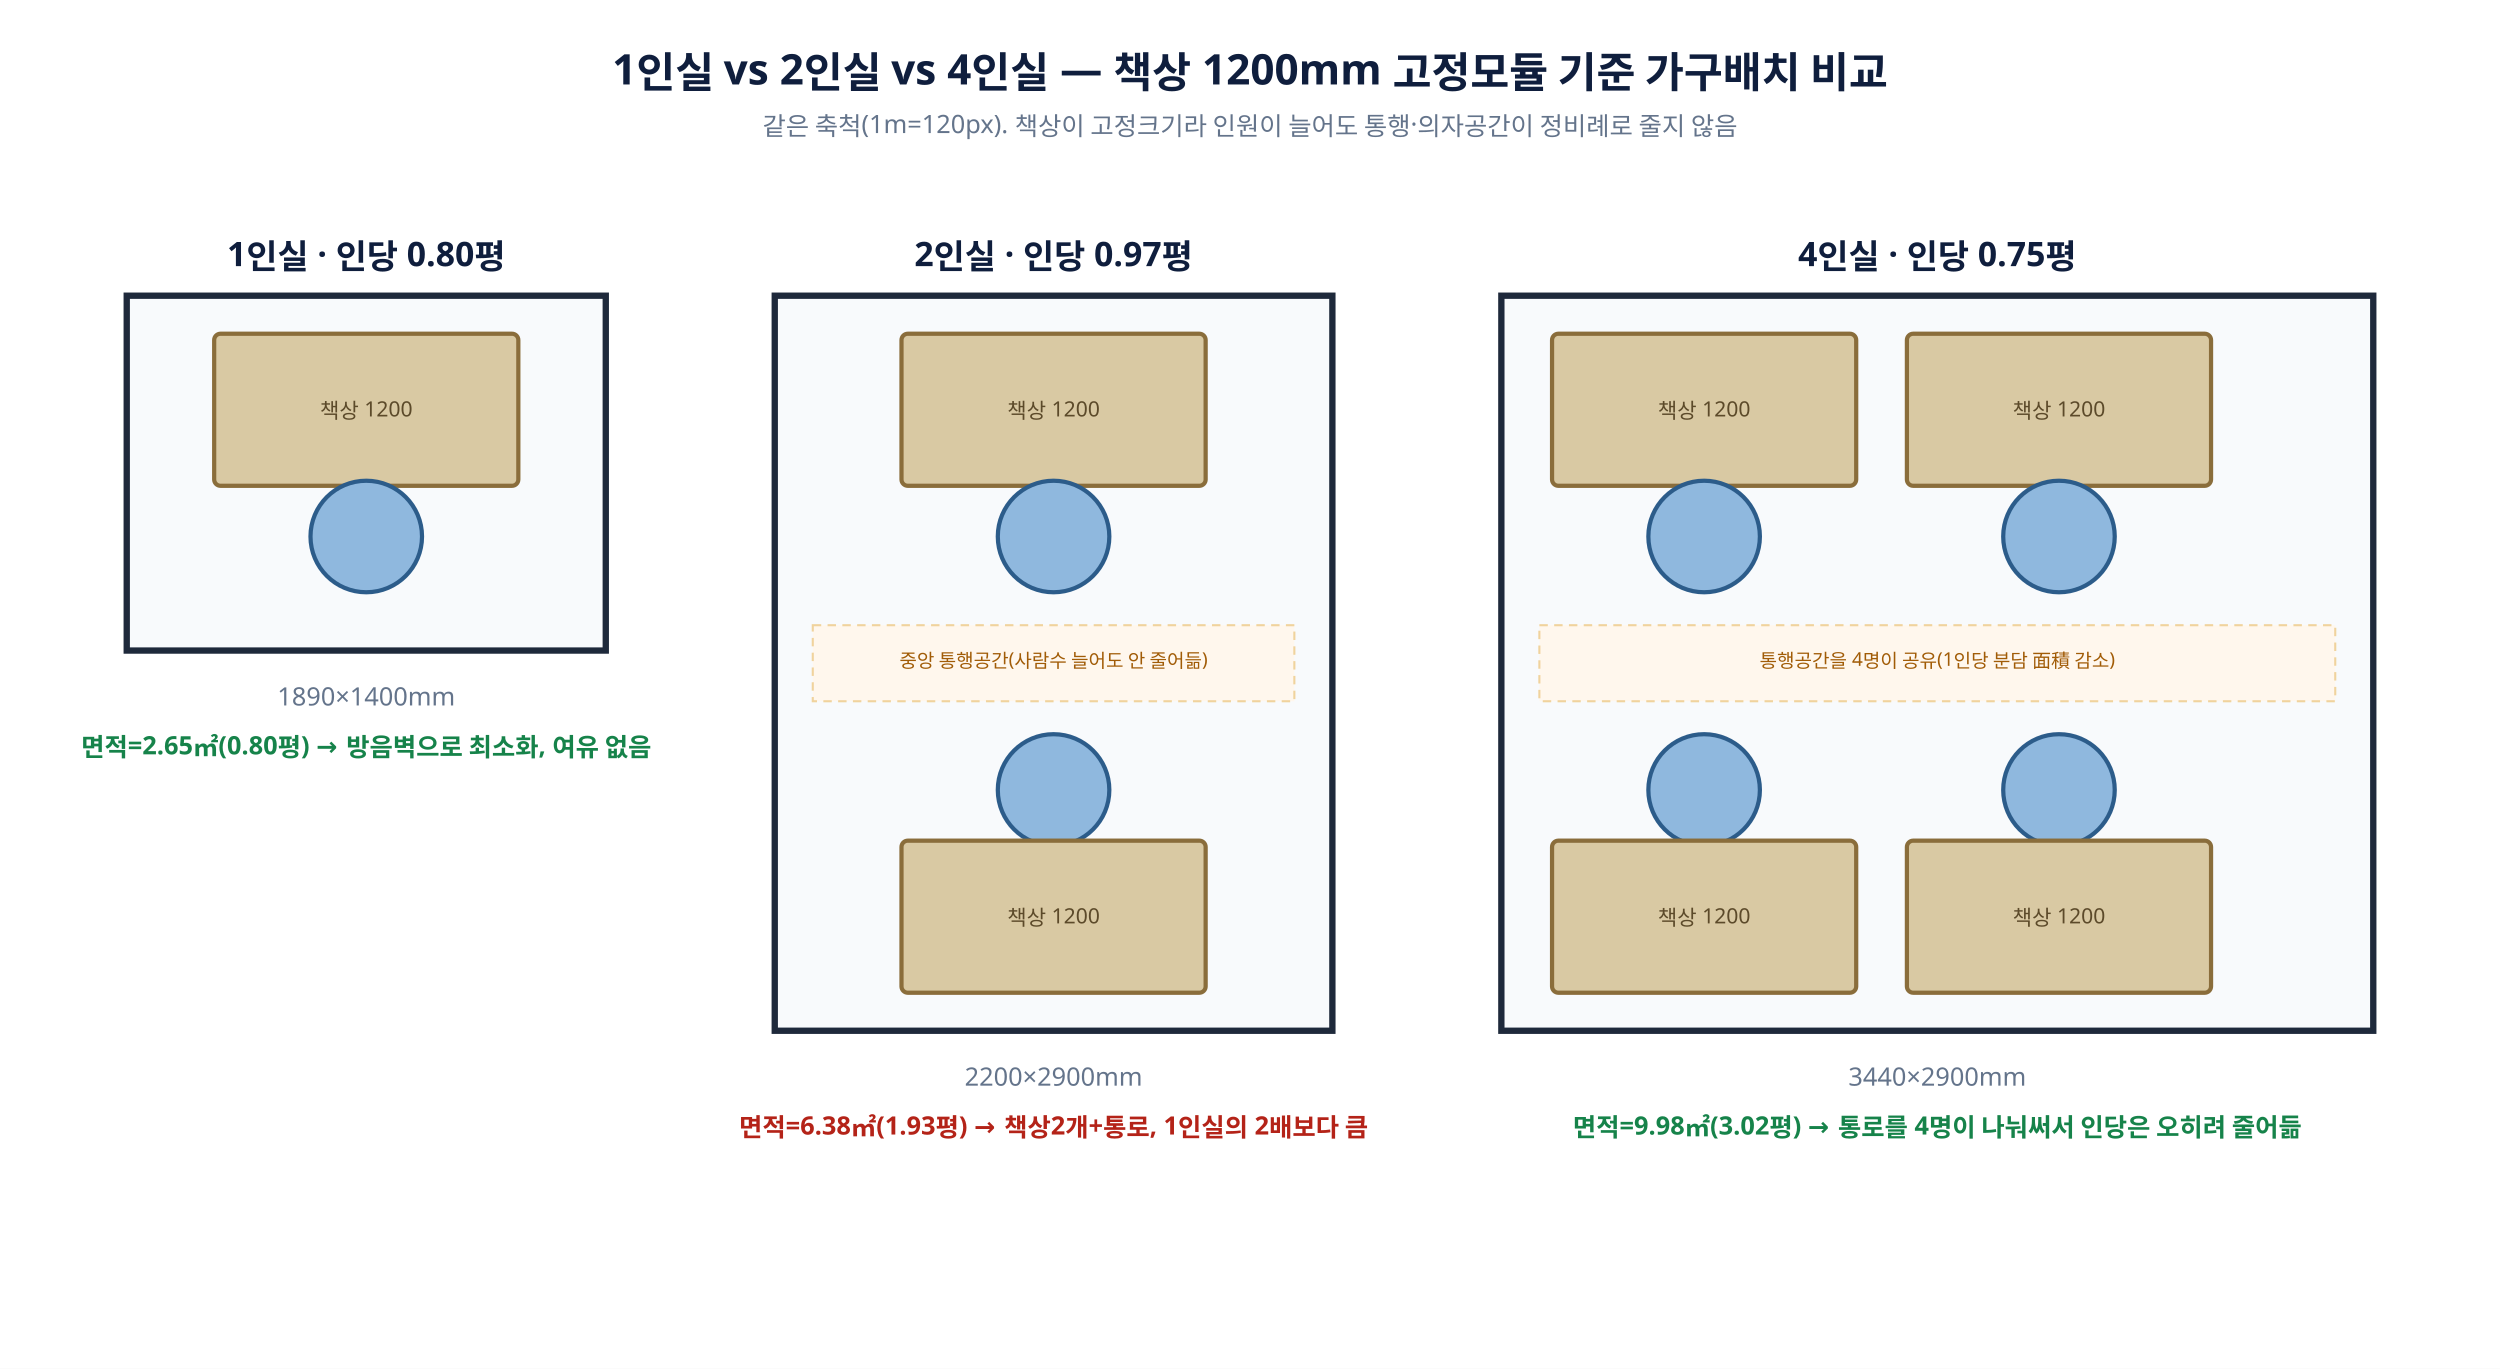
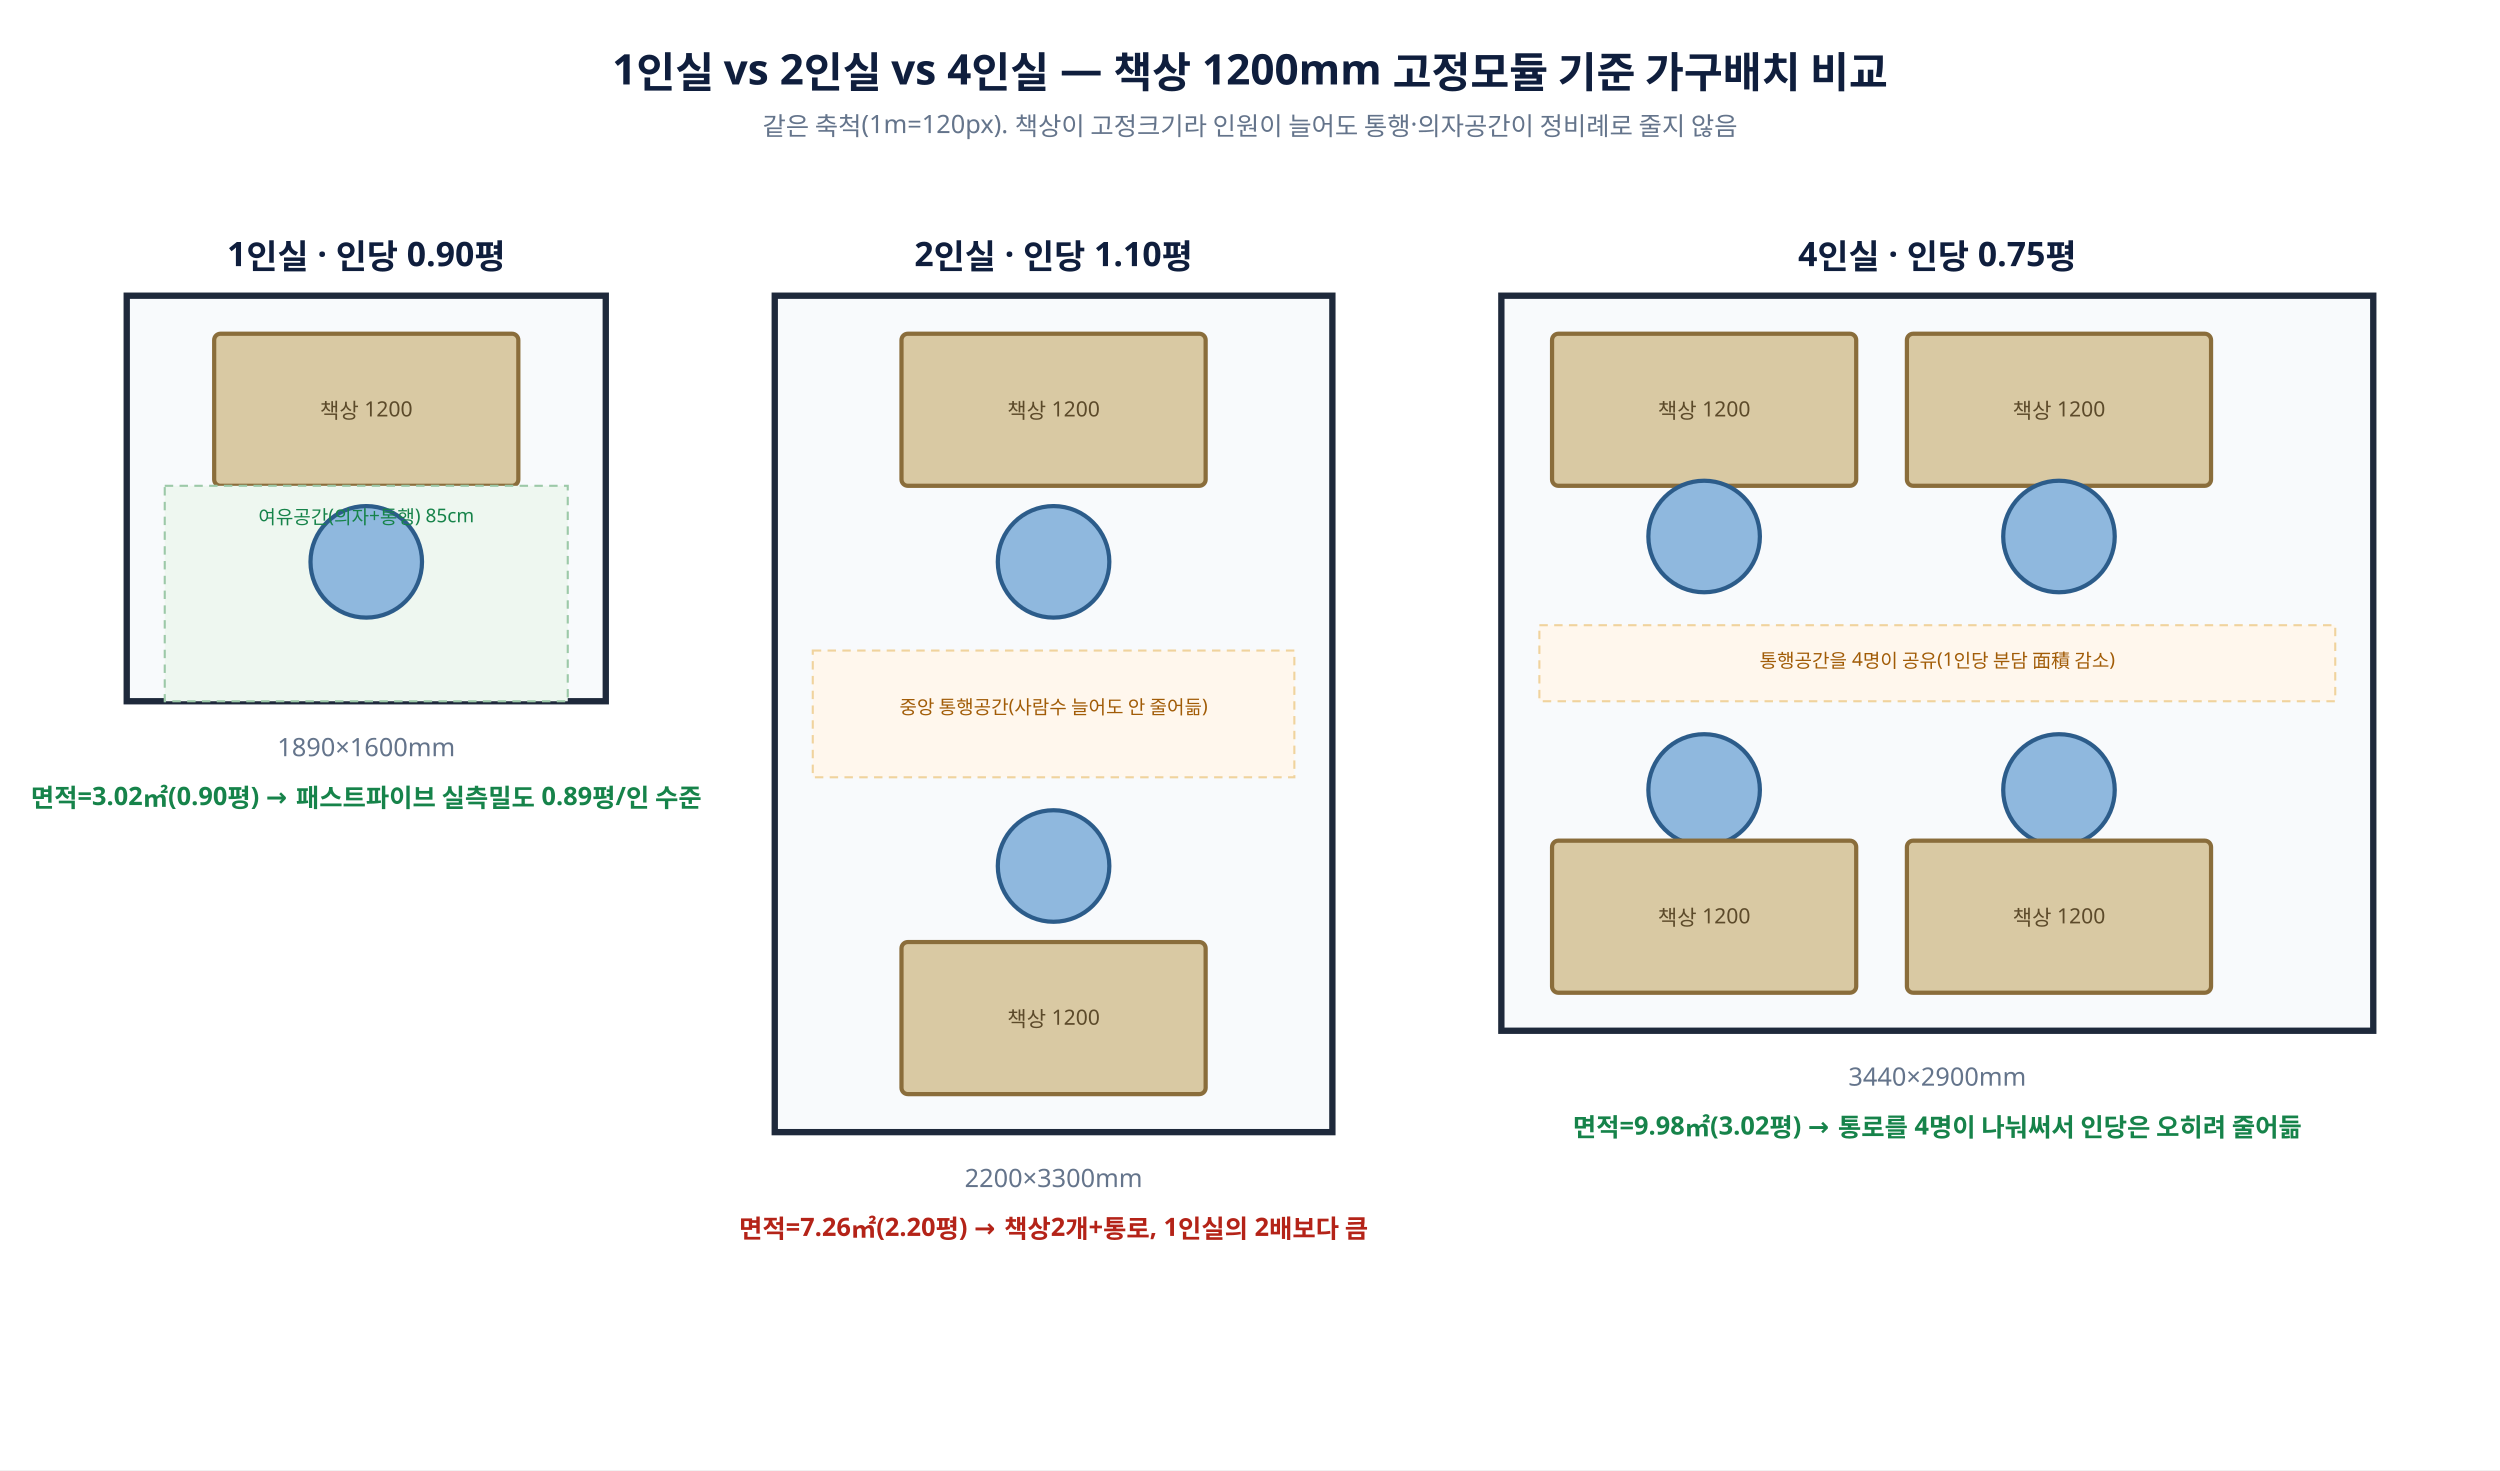
- <svg xmlns="http://www.w3.org/2000/svg" width="1183.6" height="648" font-family="Malgun Gothic,Pretendard,sans-serif">
-   <rect width="1183.6" height="648" fill="#fff" />
+ <svg xmlns="http://www.w3.org/2000/svg" width="1183.6" height="696" font-family="Malgun Gothic,Pretendard,sans-serif">
+   <rect width="1183.6" height="696" fill="#fff" />
  <text x="591.8" y="40" font-size="20" font-weight="800" fill="#0f1e3d" text-anchor="middle">1인실 vs 2인실 vs 4인실 — 책상 1200mm 고정모듈 기준 가구배치 비교</text>
  <text x="591.8" y="64" font-size="12" fill="#64748b" text-anchor="middle">같은 축척(1m=120px). 책상이 고정크기라 인원이 늘어도 통행·의자공간이 정비례로 줄지 않음</text>
-   <rect x="60" y="140" width="226.8" height="168" fill="#f8fafc" stroke="#1e293b" stroke-width="3" />
-   <text x="173.4" y="126" font-size="16" font-weight="800" fill="#0f1e3d" text-anchor="middle">1인실 · 인당 0.80평</text>
-   <text x="173.4" y="334" font-size="12" fill="#64748b" text-anchor="middle">1890×1400mm</text>
+   <rect x="60" y="140" width="226.8" height="192" fill="#f8fafc" stroke="#1e293b" stroke-width="3" />
+   <text x="173.4" y="126" font-size="16" font-weight="800" fill="#0f1e3d" text-anchor="middle">1인실 · 인당 0.90평</text>
+   <text x="173.4" y="358" font-size="12" fill="#64748b" text-anchor="middle">1890×1600mm</text>
  <g>
    <rect x="101.4" y="158" width="144" height="72" fill="#d9c9a3" stroke="#8a6d3b" stroke-width="2" rx="3" />
    <text x="173.4" y="198" font-size="10" fill="#5c4a2a" text-anchor="middle">책상 1200</text>
  </g>
-   <g transform="rotate(0 173.4 254)">
-     <circle cx="173.4" cy="254" r="26.4" fill="#8fb8de" stroke="#2c5c8a" stroke-width="2" />
+   <rect x="78" y="230" width="190.8" height="102" fill="#eef7f0" stroke="#9cc9a8" stroke-dasharray="4,3" />
+   <g transform="rotate(0 173.4 266)">
+     <circle cx="173.4" cy="266" r="26.4" fill="#8fb8de" stroke="#2c5c8a" stroke-width="2" />
  </g>
-   <text x="173.4" y="358" font-size="12" fill="#16834a" font-weight="700" text-anchor="middle">면적=2.65㎡(0.80평) → 방음벽으로 최소화, 여유 없음</text>
-   <rect x="366.8" y="140" width="264" height="348" fill="#f8fafc" stroke="#1e293b" stroke-width="3" />
-   <text x="498.8" y="126" font-size="16" font-weight="800" fill="#0f1e3d" text-anchor="middle">2인실 · 인당 0.97평</text>
-   <text x="498.8" y="514" font-size="12" fill="#64748b" text-anchor="middle">2200×2900mm</text>
+   <text x="173.4" y="248" font-size="9" fill="#16834a" text-anchor="middle">여유공간(의자+통행) 85cm</text>
+   <text x="173.4" y="382" font-size="12" fill="#16834a" font-weight="700" text-anchor="middle">면적=3.02㎡(0.90평) → 패스트파이브 실측밀도 0.89평/인 수준</text>
+   <rect x="366.8" y="140" width="264" height="396" fill="#f8fafc" stroke="#1e293b" stroke-width="3" />
+   <text x="498.8" y="126" font-size="16" font-weight="800" fill="#0f1e3d" text-anchor="middle">2인실 · 인당 1.10평</text>
+   <text x="498.8" y="562" font-size="12" fill="#64748b" text-anchor="middle">2200×3300mm</text>
  <g>
    <rect x="426.8" y="158" width="144" height="72" fill="#d9c9a3" stroke="#8a6d3b" stroke-width="2" rx="3" />
    <text x="498.8" y="198" font-size="10" fill="#5c4a2a" text-anchor="middle">책상 1200</text>
  </g>
-   <g transform="rotate(180 498.8 254)">
-     <circle cx="498.8" cy="254" r="26.4" fill="#8fb8de" stroke="#2c5c8a" stroke-width="2" />
+   <g transform="rotate(180 498.8 266)">
+     <circle cx="498.8" cy="266" r="26.4" fill="#8fb8de" stroke="#2c5c8a" stroke-width="2" />
  </g>
-   <g transform="rotate(0 498.8 374)">
-     <circle cx="498.8" cy="374" r="26.4" fill="#8fb8de" stroke="#2c5c8a" stroke-width="2" />
+   <g transform="rotate(0 498.8 410)">
+     <circle cx="498.8" cy="410" r="26.4" fill="#8fb8de" stroke="#2c5c8a" stroke-width="2" />
  </g>
  <g>
-     <rect x="426.8" y="398" width="144" height="72" fill="#d9c9a3" stroke="#8a6d3b" stroke-width="2" rx="3" />
-     <text x="498.8" y="438" font-size="10" fill="#5c4a2a" text-anchor="middle">책상 1200</text>
+     <rect x="426.8" y="446" width="144" height="72" fill="#d9c9a3" stroke="#8a6d3b" stroke-width="2" rx="3" />
+     <text x="498.8" y="486" font-size="10" fill="#5c4a2a" text-anchor="middle">책상 1200</text>
  </g>
-   <rect x="384.8" y="296" width="228" height="36" fill="#fff7ed" stroke="#f0d39d" stroke-dasharray="4,3" />
-   <text x="498.8" y="316" font-size="9" fill="#a15c07" text-anchor="middle">중앙 통행공간(사람수 늘어도 안 줄어듦)</text>
-   <text x="498.8" y="538" font-size="12" fill="#b42318" font-weight="700" text-anchor="middle">면적=6.38㎡(1.93평) → 책상2개+통로, 1인실의 2배보다 큼</text>
+   <rect x="384.8" y="308" width="228" height="60" fill="#fff7ed" stroke="#f0d39d" stroke-dasharray="4,3" />
+   <text x="498.8" y="338" font-size="9" fill="#a15c07" text-anchor="middle">중앙 통행공간(사람수 늘어도 안 줄어듦)</text>
+   <text x="498.8" y="586" font-size="12" fill="#b42318" font-weight="700" text-anchor="middle">면적=7.26㎡(2.20평) → 책상2개+통로, 1인실의 2배보다 큼</text>
  <rect x="710.8" y="140" width="412.8" height="348" fill="#f8fafc" stroke="#1e293b" stroke-width="3" />
  <text x="917.2" y="126" font-size="16" font-weight="800" fill="#0f1e3d" text-anchor="middle">4인실 · 인당 0.75평</text>
  <text x="917.2" y="514" font-size="12" fill="#64748b" text-anchor="middle">3440×2900mm</text>
  <g>
    <rect x="734.8" y="158" width="144" height="72" fill="#d9c9a3" stroke="#8a6d3b" stroke-width="2" rx="3" />
    <text x="806.8" y="198" font-size="10" fill="#5c4a2a" text-anchor="middle">책상 1200</text>
  </g>
  <g>
    <rect x="902.8" y="158" width="144" height="72" fill="#d9c9a3" stroke="#8a6d3b" stroke-width="2" rx="3" />
    <text x="974.8" y="198" font-size="10" fill="#5c4a2a" text-anchor="middle">책상 1200</text>
  </g>
  <g transform="rotate(180 806.8 254)">
    <circle cx="806.8" cy="254" r="26.4" fill="#8fb8de" stroke="#2c5c8a" stroke-width="2" />
  </g>
  <g transform="rotate(180 974.8 254)">
    <circle cx="974.8" cy="254" r="26.4" fill="#8fb8de" stroke="#2c5c8a" stroke-width="2" />
  </g>
  <g transform="rotate(0 806.8 374)">
    <circle cx="806.8" cy="374" r="26.4" fill="#8fb8de" stroke="#2c5c8a" stroke-width="2" />
  </g>
  <g transform="rotate(0 974.8 374)">
    <circle cx="974.8" cy="374" r="26.4" fill="#8fb8de" stroke="#2c5c8a" stroke-width="2" />
  </g>
  <g>
    <rect x="734.8" y="398" width="144" height="72" fill="#d9c9a3" stroke="#8a6d3b" stroke-width="2" rx="3" />
    <text x="806.8" y="438" font-size="10" fill="#5c4a2a" text-anchor="middle">책상 1200</text>
  </g>
  <g>
    <rect x="902.8" y="398" width="144" height="72" fill="#d9c9a3" stroke="#8a6d3b" stroke-width="2" rx="3" />
    <text x="974.8" y="438" font-size="10" fill="#5c4a2a" text-anchor="middle">책상 1200</text>
  </g>
  <rect x="728.8" y="296" width="376.8" height="36" fill="#fff7ed" stroke="#f0d39d" stroke-dasharray="4,3" />
  <text x="917.2" y="316" font-size="9" fill="#a15c07" text-anchor="middle">통행공간을 4명이 공유(1인당 분담 面積 감소)</text>
  <text x="917.2" y="538" font-size="12" fill="#16834a" font-weight="700" text-anchor="middle">면적=9.98㎡(3.02평) → 통로를 4명이 나눠써서 인당은 오히려 줄어듦</text>
</svg>
